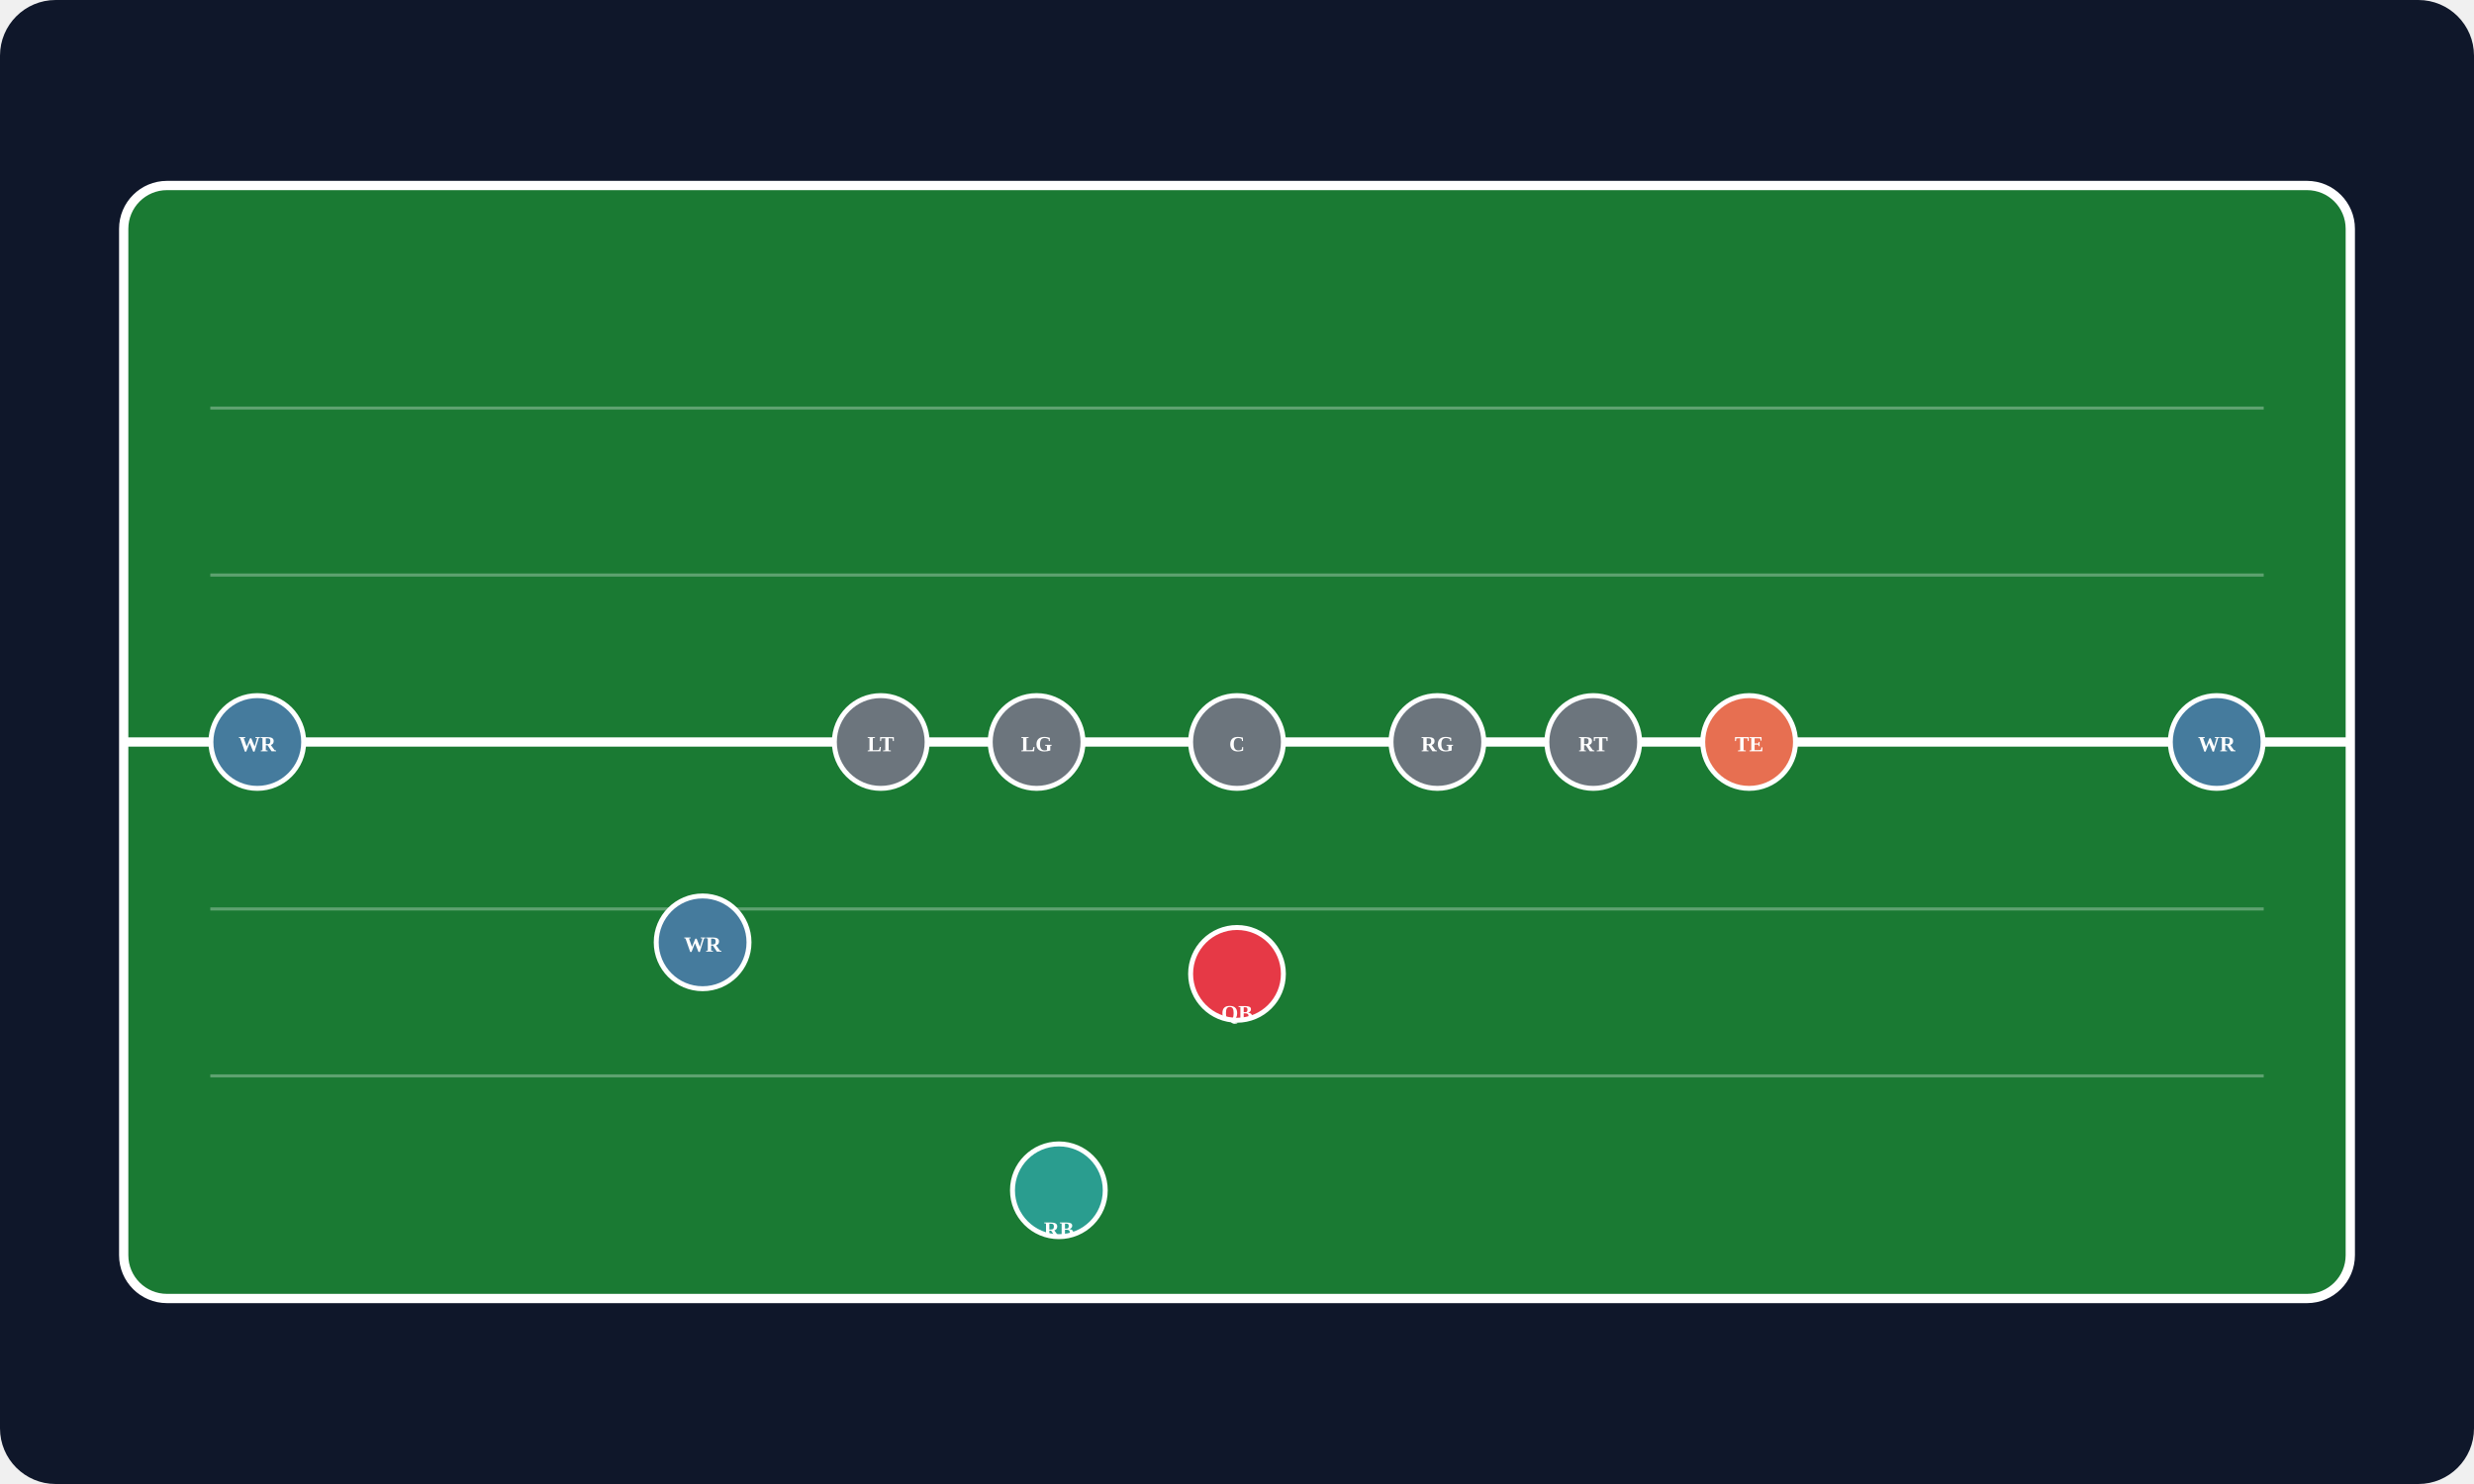
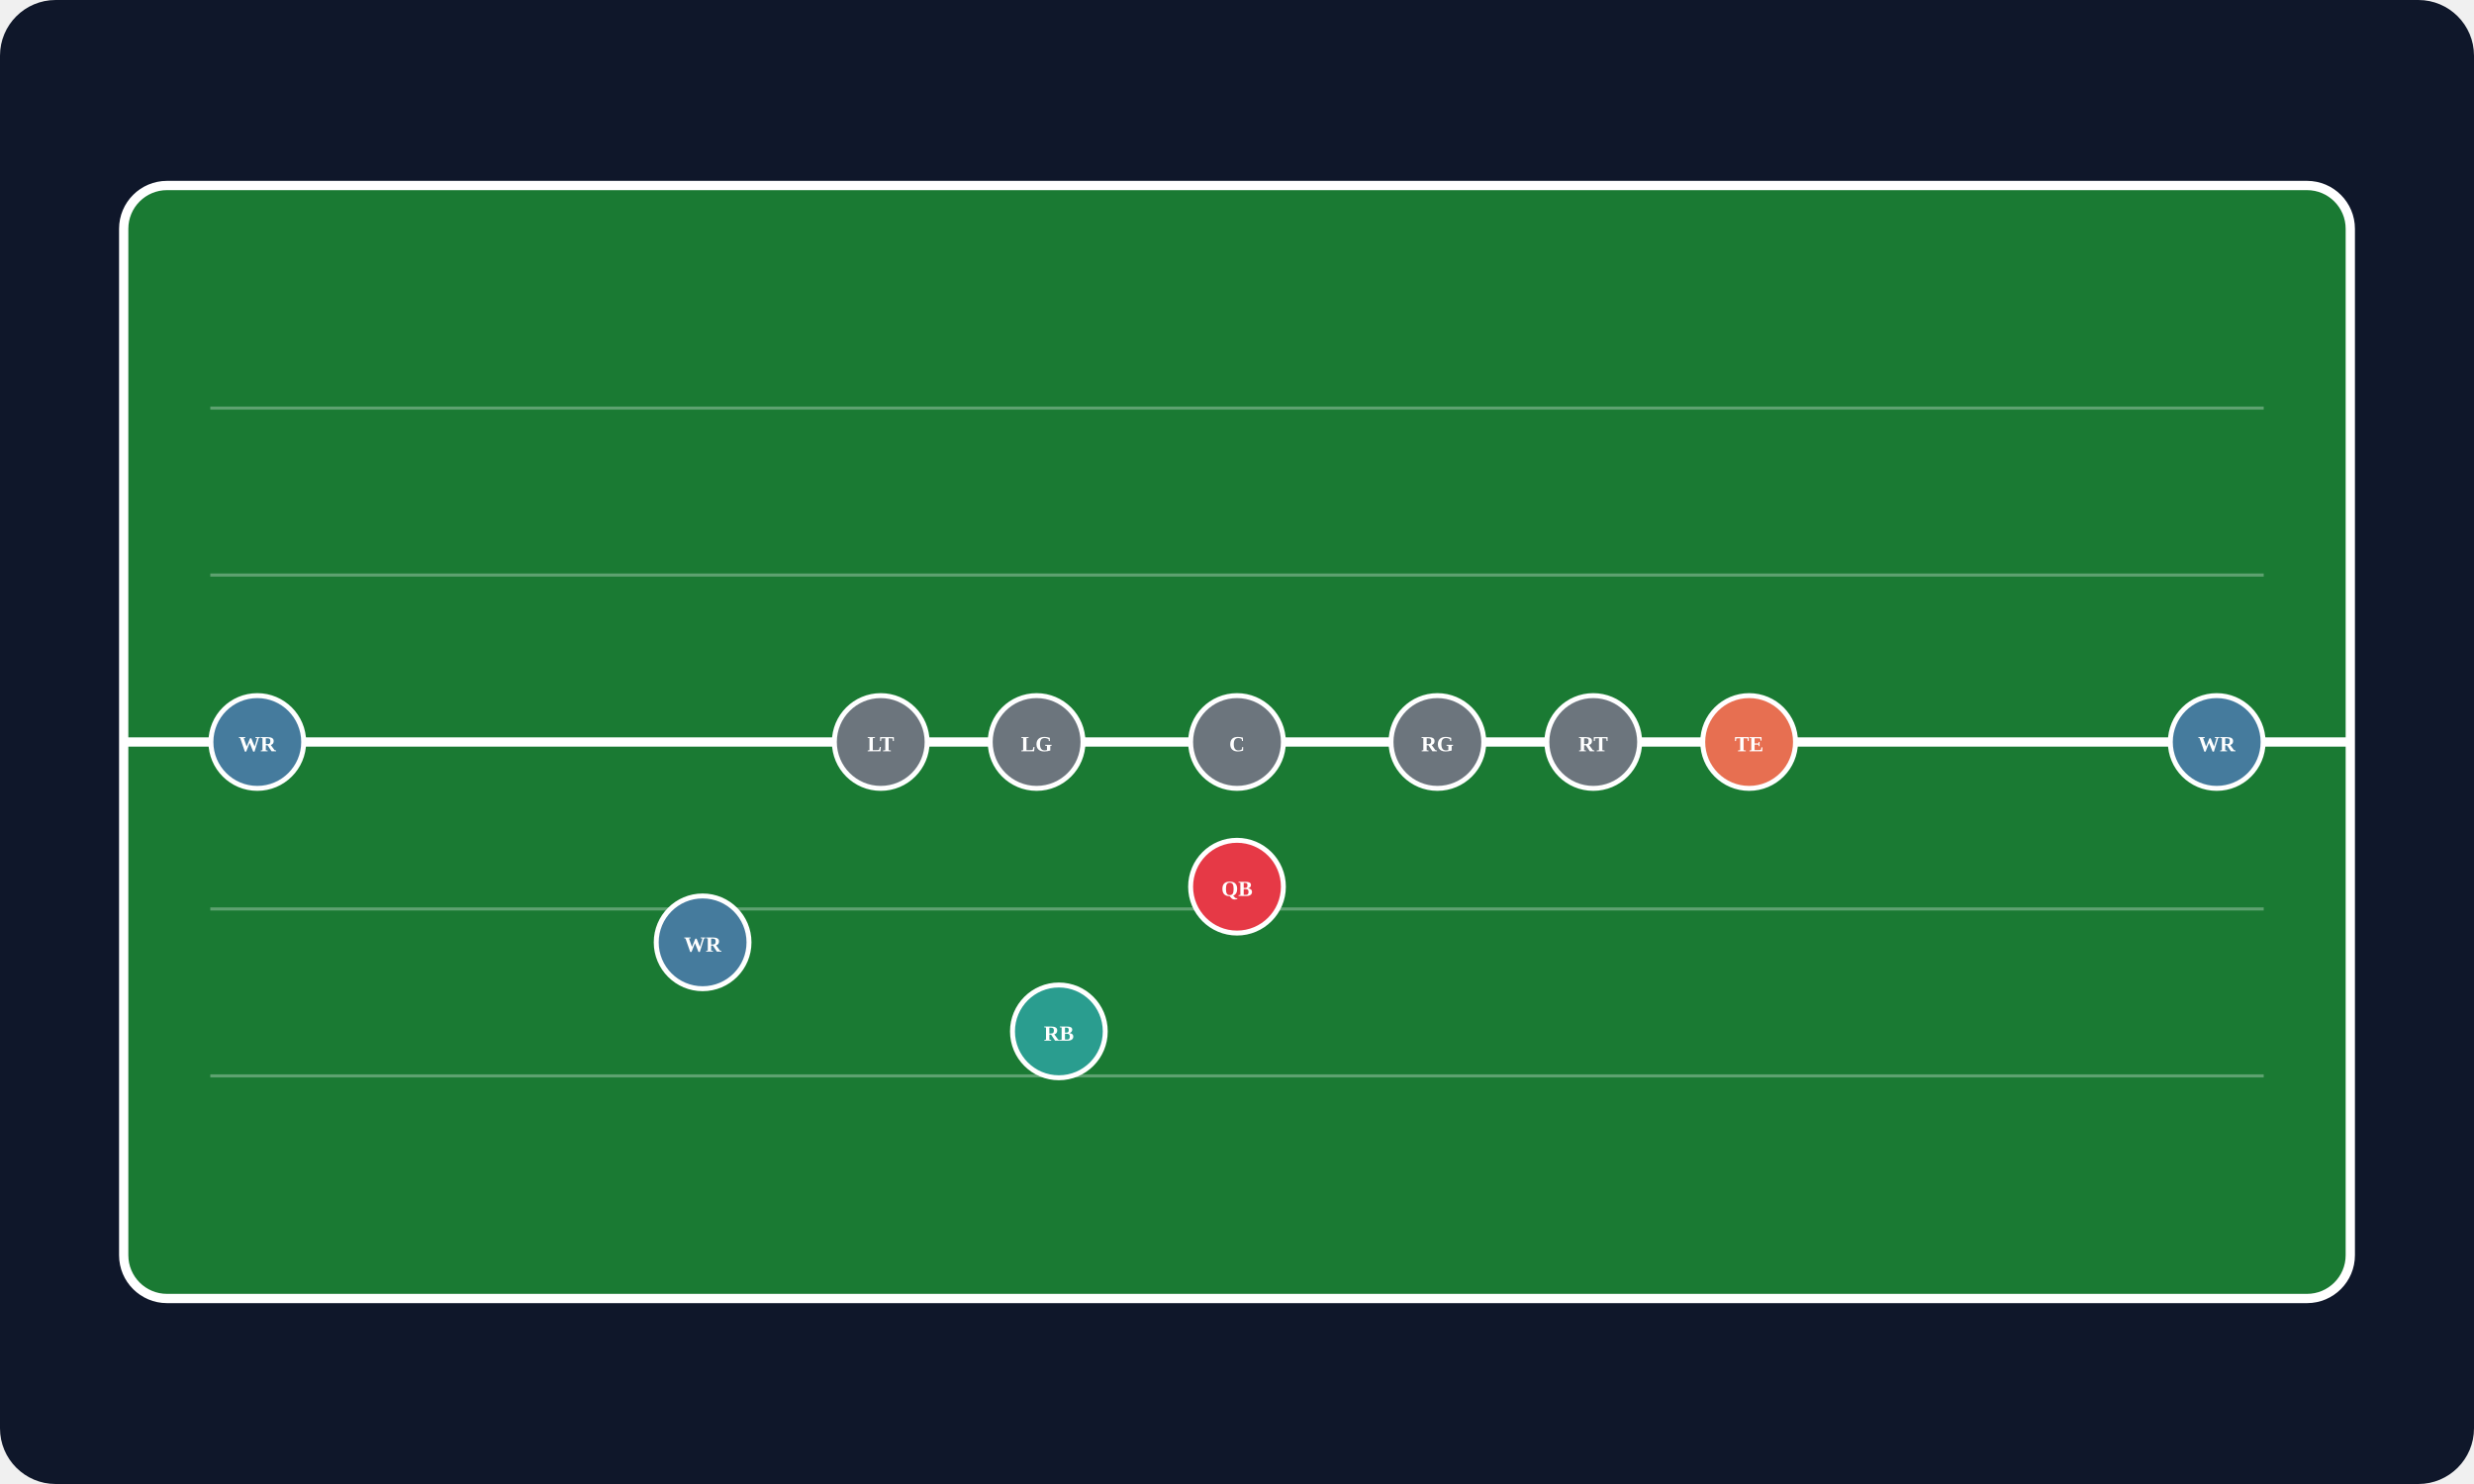
<svg xmlns="http://www.w3.org/2000/svg" width="800" height="480" viewBox="0 0 800 480">
  <rect width="800" height="480" rx="18" fill="#0f172a" />
  <rect x="40" y="60" width="720" height="360" rx="14" fill="#1a7a33" stroke="white" stroke-width="3" />
  <line x1="68" y1="132.0" x2="732" y2="132.0" stroke="white" stroke-opacity="0.3" stroke-width="1" />
  <line x1="68" y1="186.0" x2="732" y2="186.0" stroke="white" stroke-opacity="0.3" stroke-width="1" />
  <line x1="68" y1="294.0" x2="732" y2="294.0" stroke="white" stroke-opacity="0.3" stroke-width="1" />
  <line x1="68" y1="348.0" x2="732" y2="348.0" stroke="white" stroke-opacity="0.3" stroke-width="1" />
  <line x1="40" y1="240" x2="760" y2="240" stroke="white" stroke-width="3" />
  <ellipse cx="400.0" cy="240" rx="8" ry="4.5" fill="#7c3a09" stroke="white" stroke-width="1" />
  <circle cx="284.8" cy="240.0" r="15" fill="#6c757d" stroke="white" stroke-width="1.6" />
  <text x="284.8" y="243.0" text-anchor="middle" font-size="7" font-weight="900" fill="white">LT</text>
  <circle cx="335.2" cy="240.0" r="15" fill="#6c757d" stroke="white" stroke-width="1.6" />
  <text x="335.2" y="243.0" text-anchor="middle" font-size="7" font-weight="900" fill="white">LG</text>
  <circle cx="400.0" cy="240.0" r="15" fill="#6c757d" stroke="white" stroke-width="1.6" />
  <text x="400.0" y="243.0" text-anchor="middle" font-size="7" font-weight="900" fill="white">C</text>
  <circle cx="464.8" cy="240.0" r="15" fill="#6c757d" stroke="white" stroke-width="1.6" />
  <text x="464.8" y="243.0" text-anchor="middle" font-size="7" font-weight="900" fill="white">RG</text>
  <circle cx="515.2" cy="240.0" r="15" fill="#6c757d" stroke="white" stroke-width="1.6" />
  <text x="515.2" y="243.0" text-anchor="middle" font-size="7" font-weight="900" fill="white">RT</text>
  <circle cx="565.6" cy="240.0" r="15" fill="#e76f51" stroke="white" stroke-width="1.6" />
  <text x="565.6" y="243.0" text-anchor="middle" font-size="7" font-weight="900" fill="white">TE</text>
  <circle cx="83.2" cy="240.0" r="15" fill="#457b9d" stroke="white" stroke-width="1.6" />
  <text x="83.2" y="243.0" text-anchor="middle" font-size="7" font-weight="900" fill="white">WR</text>
  <circle cx="716.8" cy="240.0" r="15" fill="#457b9d" stroke="white" stroke-width="1.6" />
  <text x="716.8" y="243.0" text-anchor="middle" font-size="7" font-weight="900" fill="white">WR</text>
  <circle cx="227.2" cy="304.8" r="15" fill="#457b9d" stroke="white" stroke-width="1.6" />
  <text x="227.2" y="307.8" text-anchor="middle" font-size="7" font-weight="900" fill="white">WR</text>
-   <circle cx="400.0" cy="315" r="15" fill="#e63946" stroke="white" stroke-width="1.6" />
-   <text x="400.0" y="330" text-anchor="middle" font-size="7" font-weight="900" fill="white">QB</text>
-   <circle cx="342.4" cy="385" r="15" fill="#2a9d8f" stroke="white" stroke-width="1.6" />
-   <text x="342.4" y="400" text-anchor="middle" font-size="7" font-weight="900" fill="white">RB</text>
+   <circle cx="400.0" cy="286.8" r="15" fill="#e63946" stroke="white" stroke-width="1.6" />
+   <text x="400.0" y="289.8" text-anchor="middle" font-size="7" font-weight="900" fill="white">QB</text>
+   <circle cx="342.4" cy="333.6" r="15" fill="#2a9d8f" stroke="white" stroke-width="1.6" />
+   <text x="342.4" y="336.6" text-anchor="middle" font-size="7" font-weight="900" fill="white">RB</text>
</svg>
